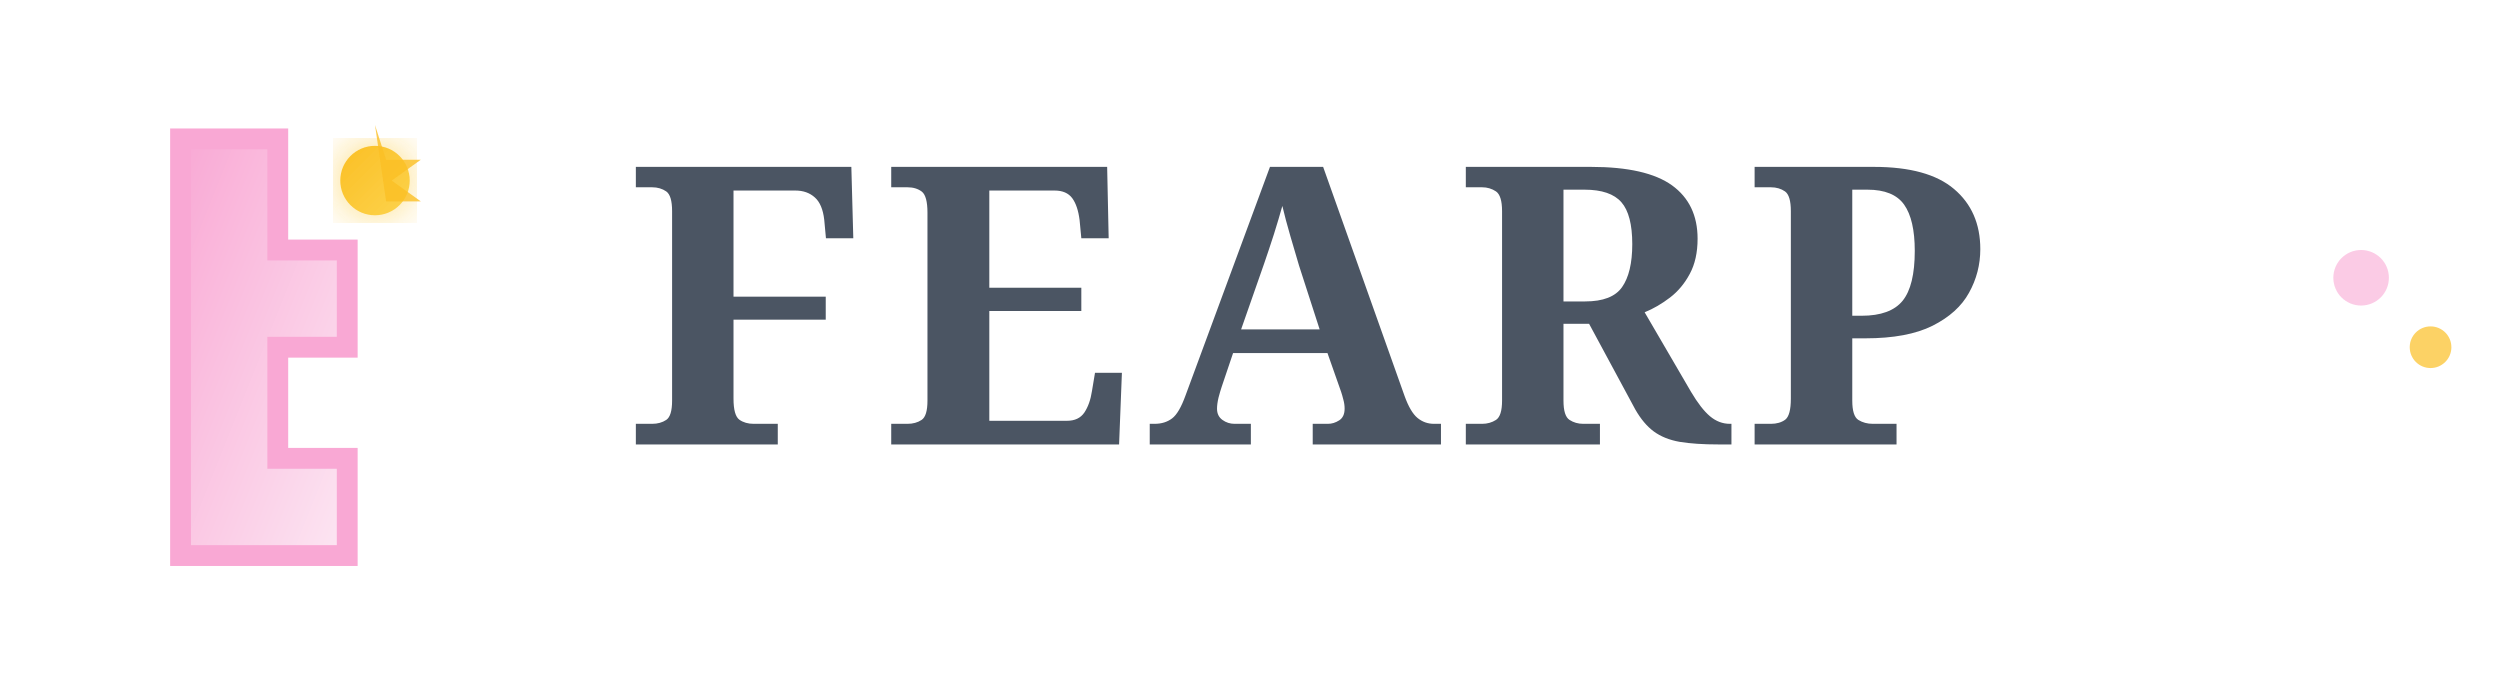
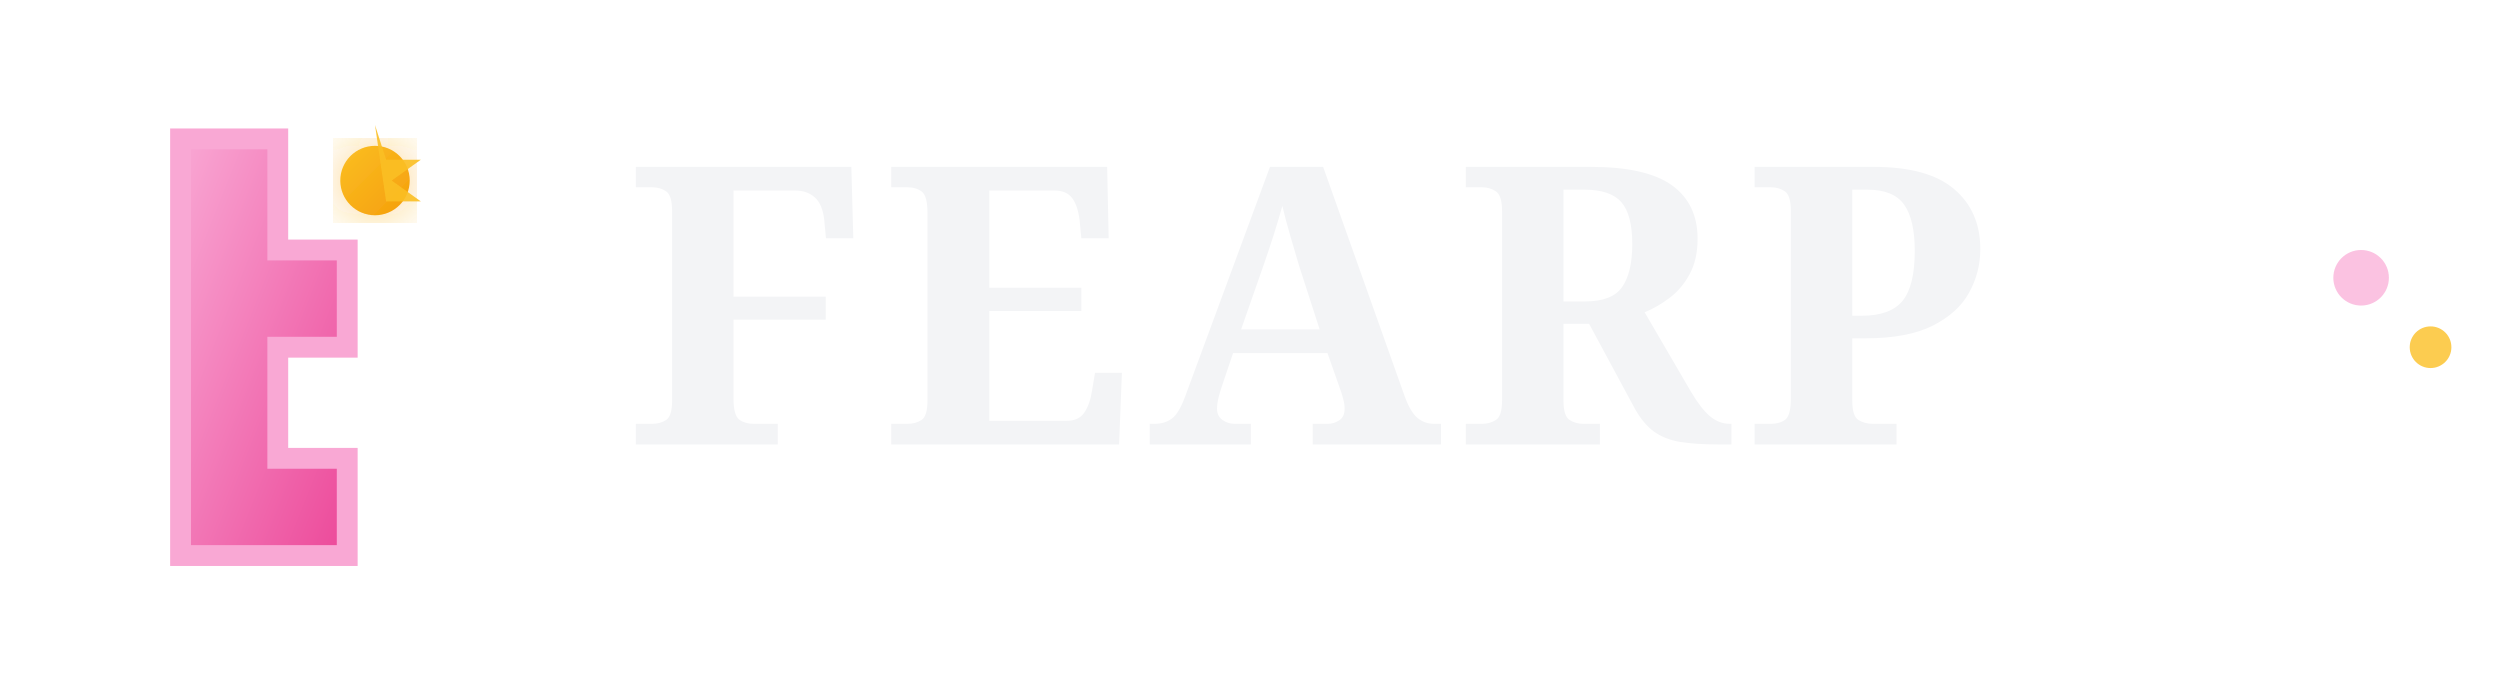
<svg xmlns="http://www.w3.org/2000/svg" width="180" height="50" viewBox="0 0 180 50" fill="none">
  <defs>
-     <linearGradient id="pinkGradient" x1="0%" y1="0%" x2="100%" y2="100%">
+     <linearGradient id="pinkGradientDark" x1="0%" y1="0%" x2="100%" y2="100%">
      <stop offset="0%" style="stop-color:#F9A8D4;stop-opacity:1" />
-       <stop offset="100%" style="stop-color:#FCE7F3;stop-opacity:1" />
+       <stop offset="100%" style="stop-color:#EC4899;stop-opacity:1" />
    </linearGradient>
-     <linearGradient id="goldGradient" x1="0%" y1="0%" x2="100%" y2="100%">
+     <linearGradient id="goldGradientDark" x1="0%" y1="0%" x2="100%" y2="100%">
      <stop offset="0%" style="stop-color:#FBBF24;stop-opacity:1" />
-       <stop offset="100%" style="stop-color:#FCD34D;stop-opacity:1" />
+       <stop offset="100%" style="stop-color:#F59E0B;stop-opacity:1" />
    </linearGradient>
-     <filter id="glow">
-       <feGaussianBlur stdDeviation="2" result="coloredBlur" />
+     <filter id="glowDark">
+       <feGaussianBlur stdDeviation="2.5" result="coloredBlur" />
      <feMerge>
        <feMergeNode in="coloredBlur" />
        <feMergeNode in="SourceGraphic" />
      </feMerge>
    </filter>
  </defs>
  <g transform="translate(5, 5)">
-     <path d="M 8 5 L 8 35 L 20 35 L 20 28 L 15 28 L 15 20 L 20 20 L 20 13 L 15 13 L 15 5 Z" fill="url(#pinkGradient)" stroke="#F9A8D4" stroke-width="1.5" />
-     <circle cx="22" cy="8" r="2.5" fill="url(#goldGradient)" filter="url(#glow)" />
-     <path d="M 22 4 L 22.8 6.5 L 25.3 6.5 L 23.2 8 L 25.3 9.5 L 22.8 9.5 Z" fill="#FBBF24" opacity="0.8" />
+     <path d="M 8 5 L 8 35 L 20 35 L 20 28 L 15 28 L 15 20 L 20 20 L 20 13 L 15 13 L 15 5 Z" fill="url(#pinkGradientDark)" stroke="#F9A8D4" stroke-width="1.5" />
+     <circle cx="22" cy="8" r="2.5" fill="url(#goldGradientDark)" filter="url(#glowDark)" />
+     <path d="M 22 4 L 22.8 6.5 L 25.3 6.5 L 23.2 8 L 25.3 9.5 L 22.8 9.5 Z" fill="#FBBF24" opacity="0.9" />
  </g>
-   <text x="45" y="32" font-family="'Lora', serif" font-size="28" font-weight="700" fill="#4B5563" letter-spacing="1">
+   <text x="45" y="32" font-family="'Lora', serif" font-size="28" font-weight="700" fill="#F3F4F6" letter-spacing="1">
    FEARP
  </text>
-   <line x1="45" y1="36" x2="165" y2="36" stroke="url(#pinkGradient)" stroke-width="2.5" stroke-linecap="round" />
-   <circle cx="170" cy="20" r="2" fill="#F9A8D4" opacity="0.6" />
-   <circle cx="175" cy="25" r="1.5" fill="#FBBF24" opacity="0.7" />
+   <line x1="45" y1="36" x2="165" y2="36" stroke="url(#pinkGradientDark)" stroke-width="2.5" stroke-linecap="round" />
+   <circle cx="170" cy="20" r="2" fill="#F9A8D4" opacity="0.7" />
+   <circle cx="175" cy="25" r="1.5" fill="#FBBF24" opacity="0.8" />
</svg>
